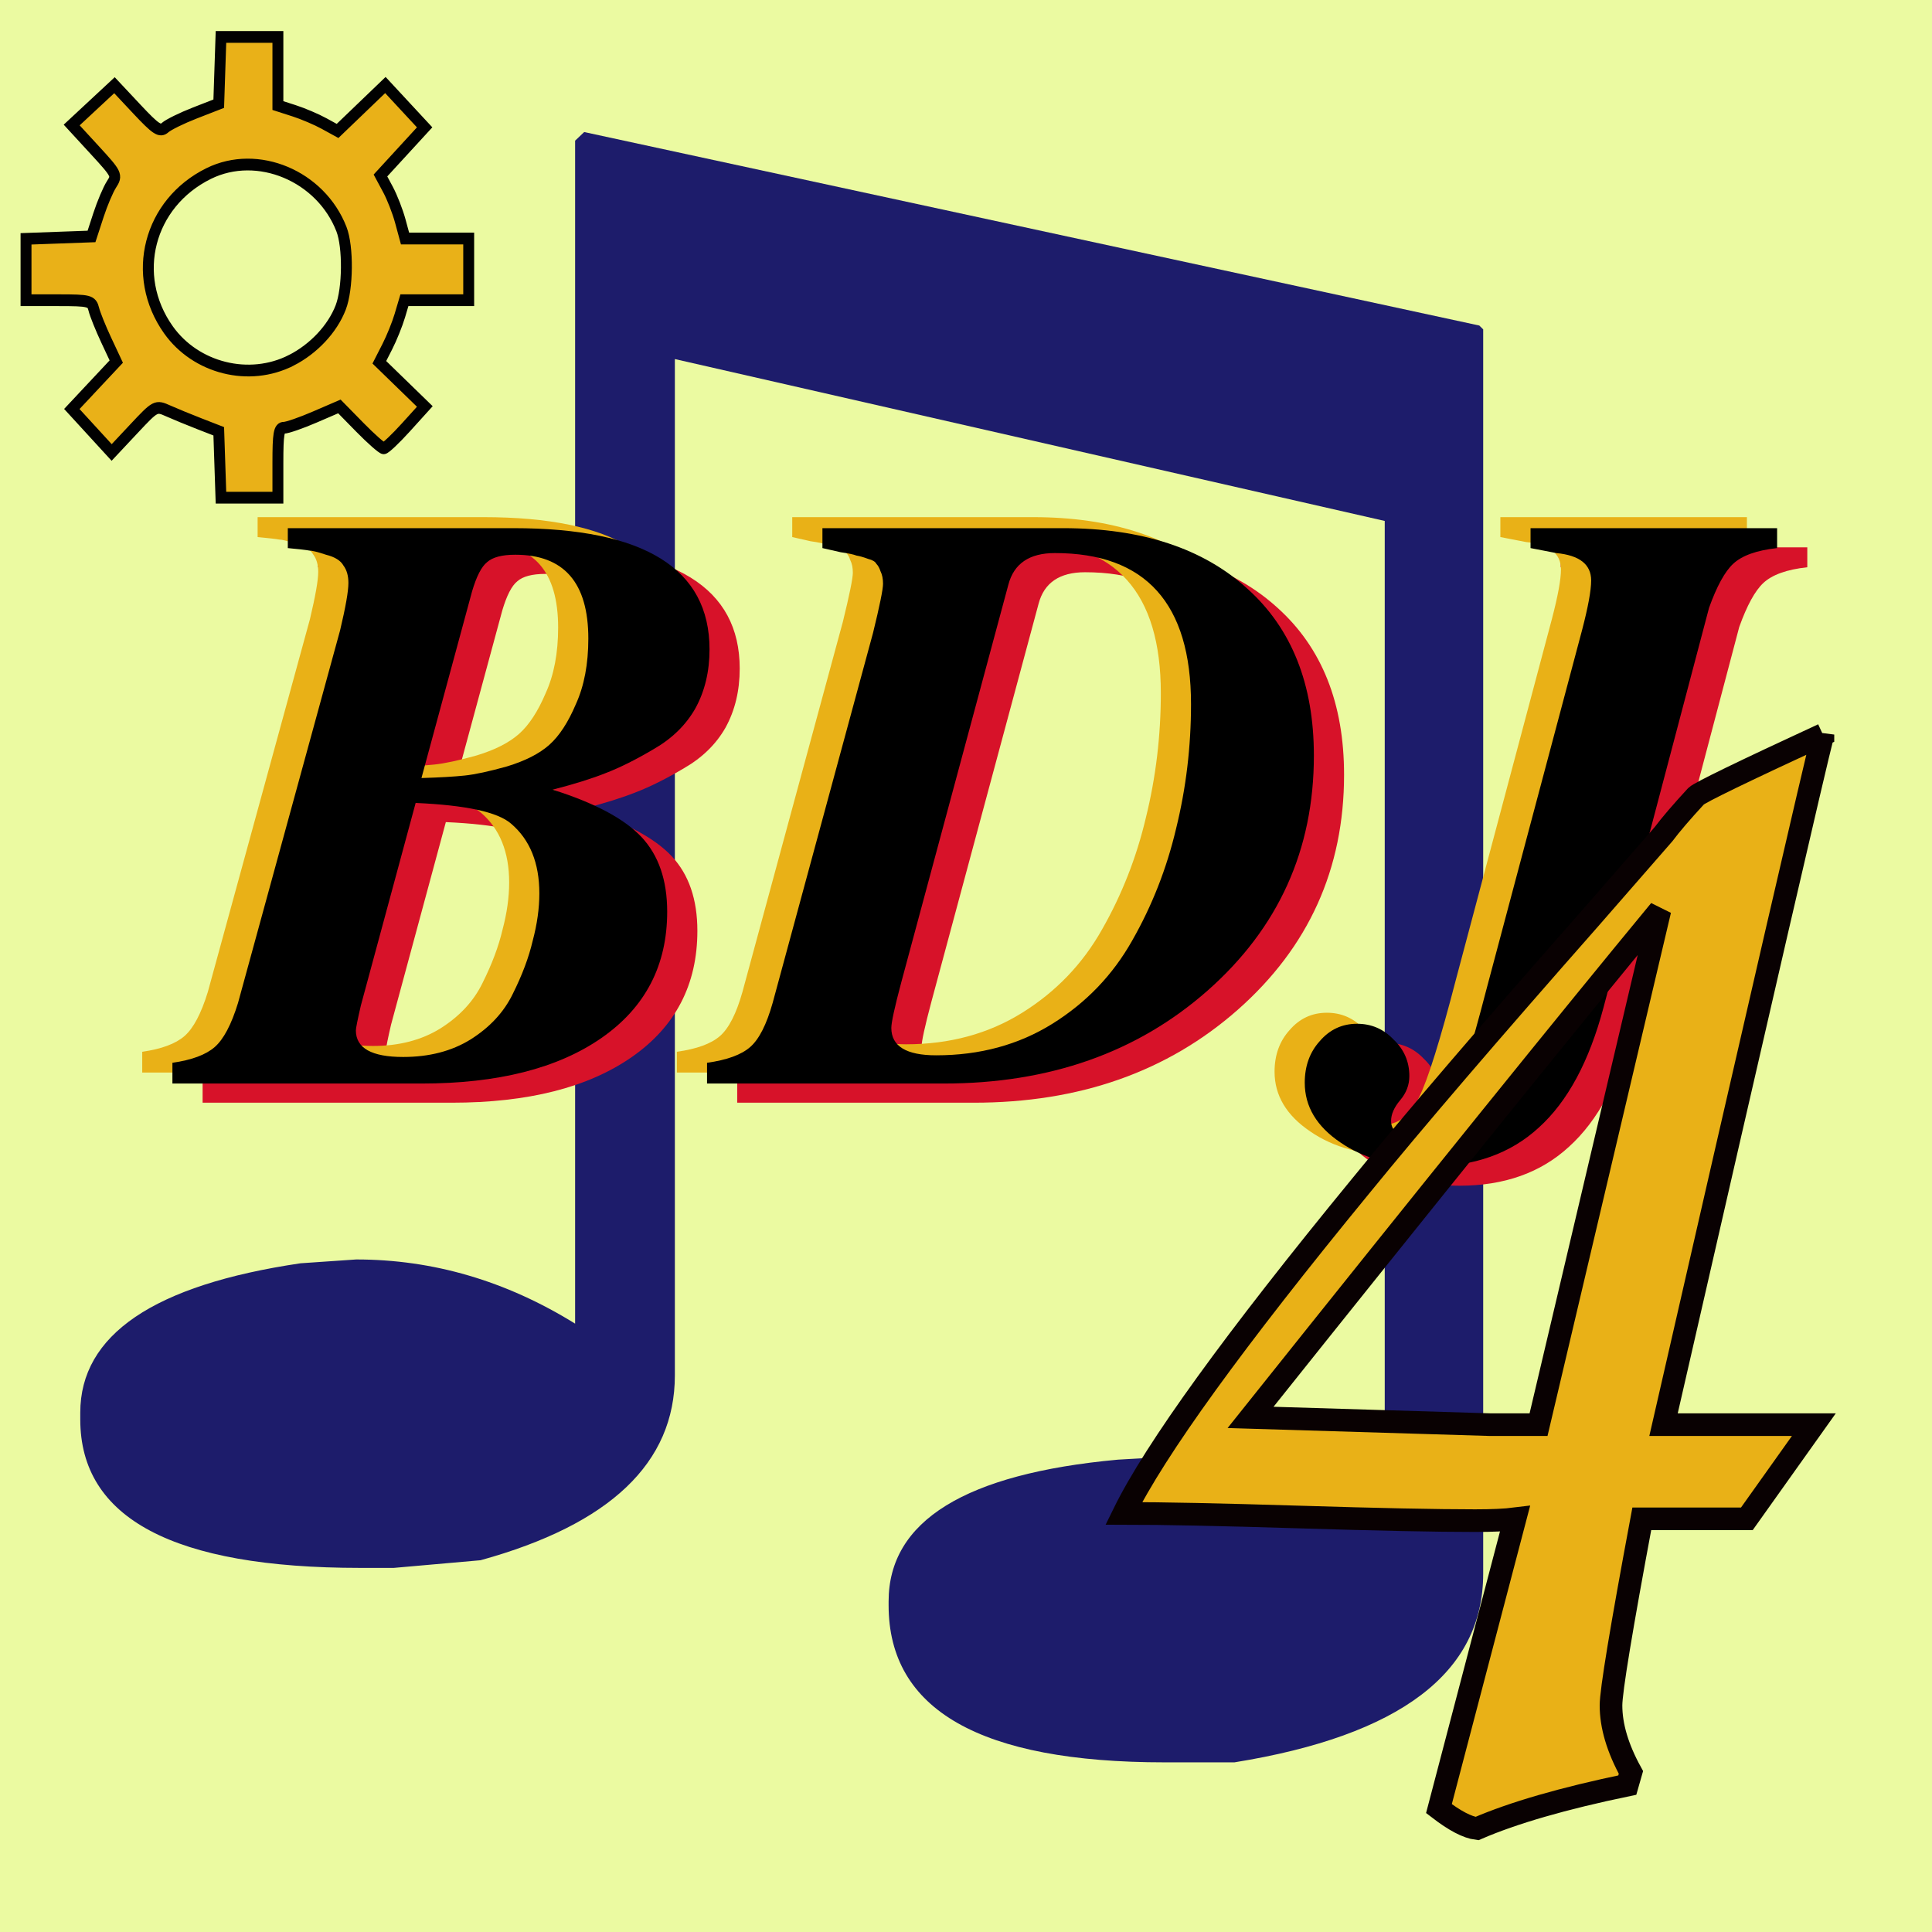
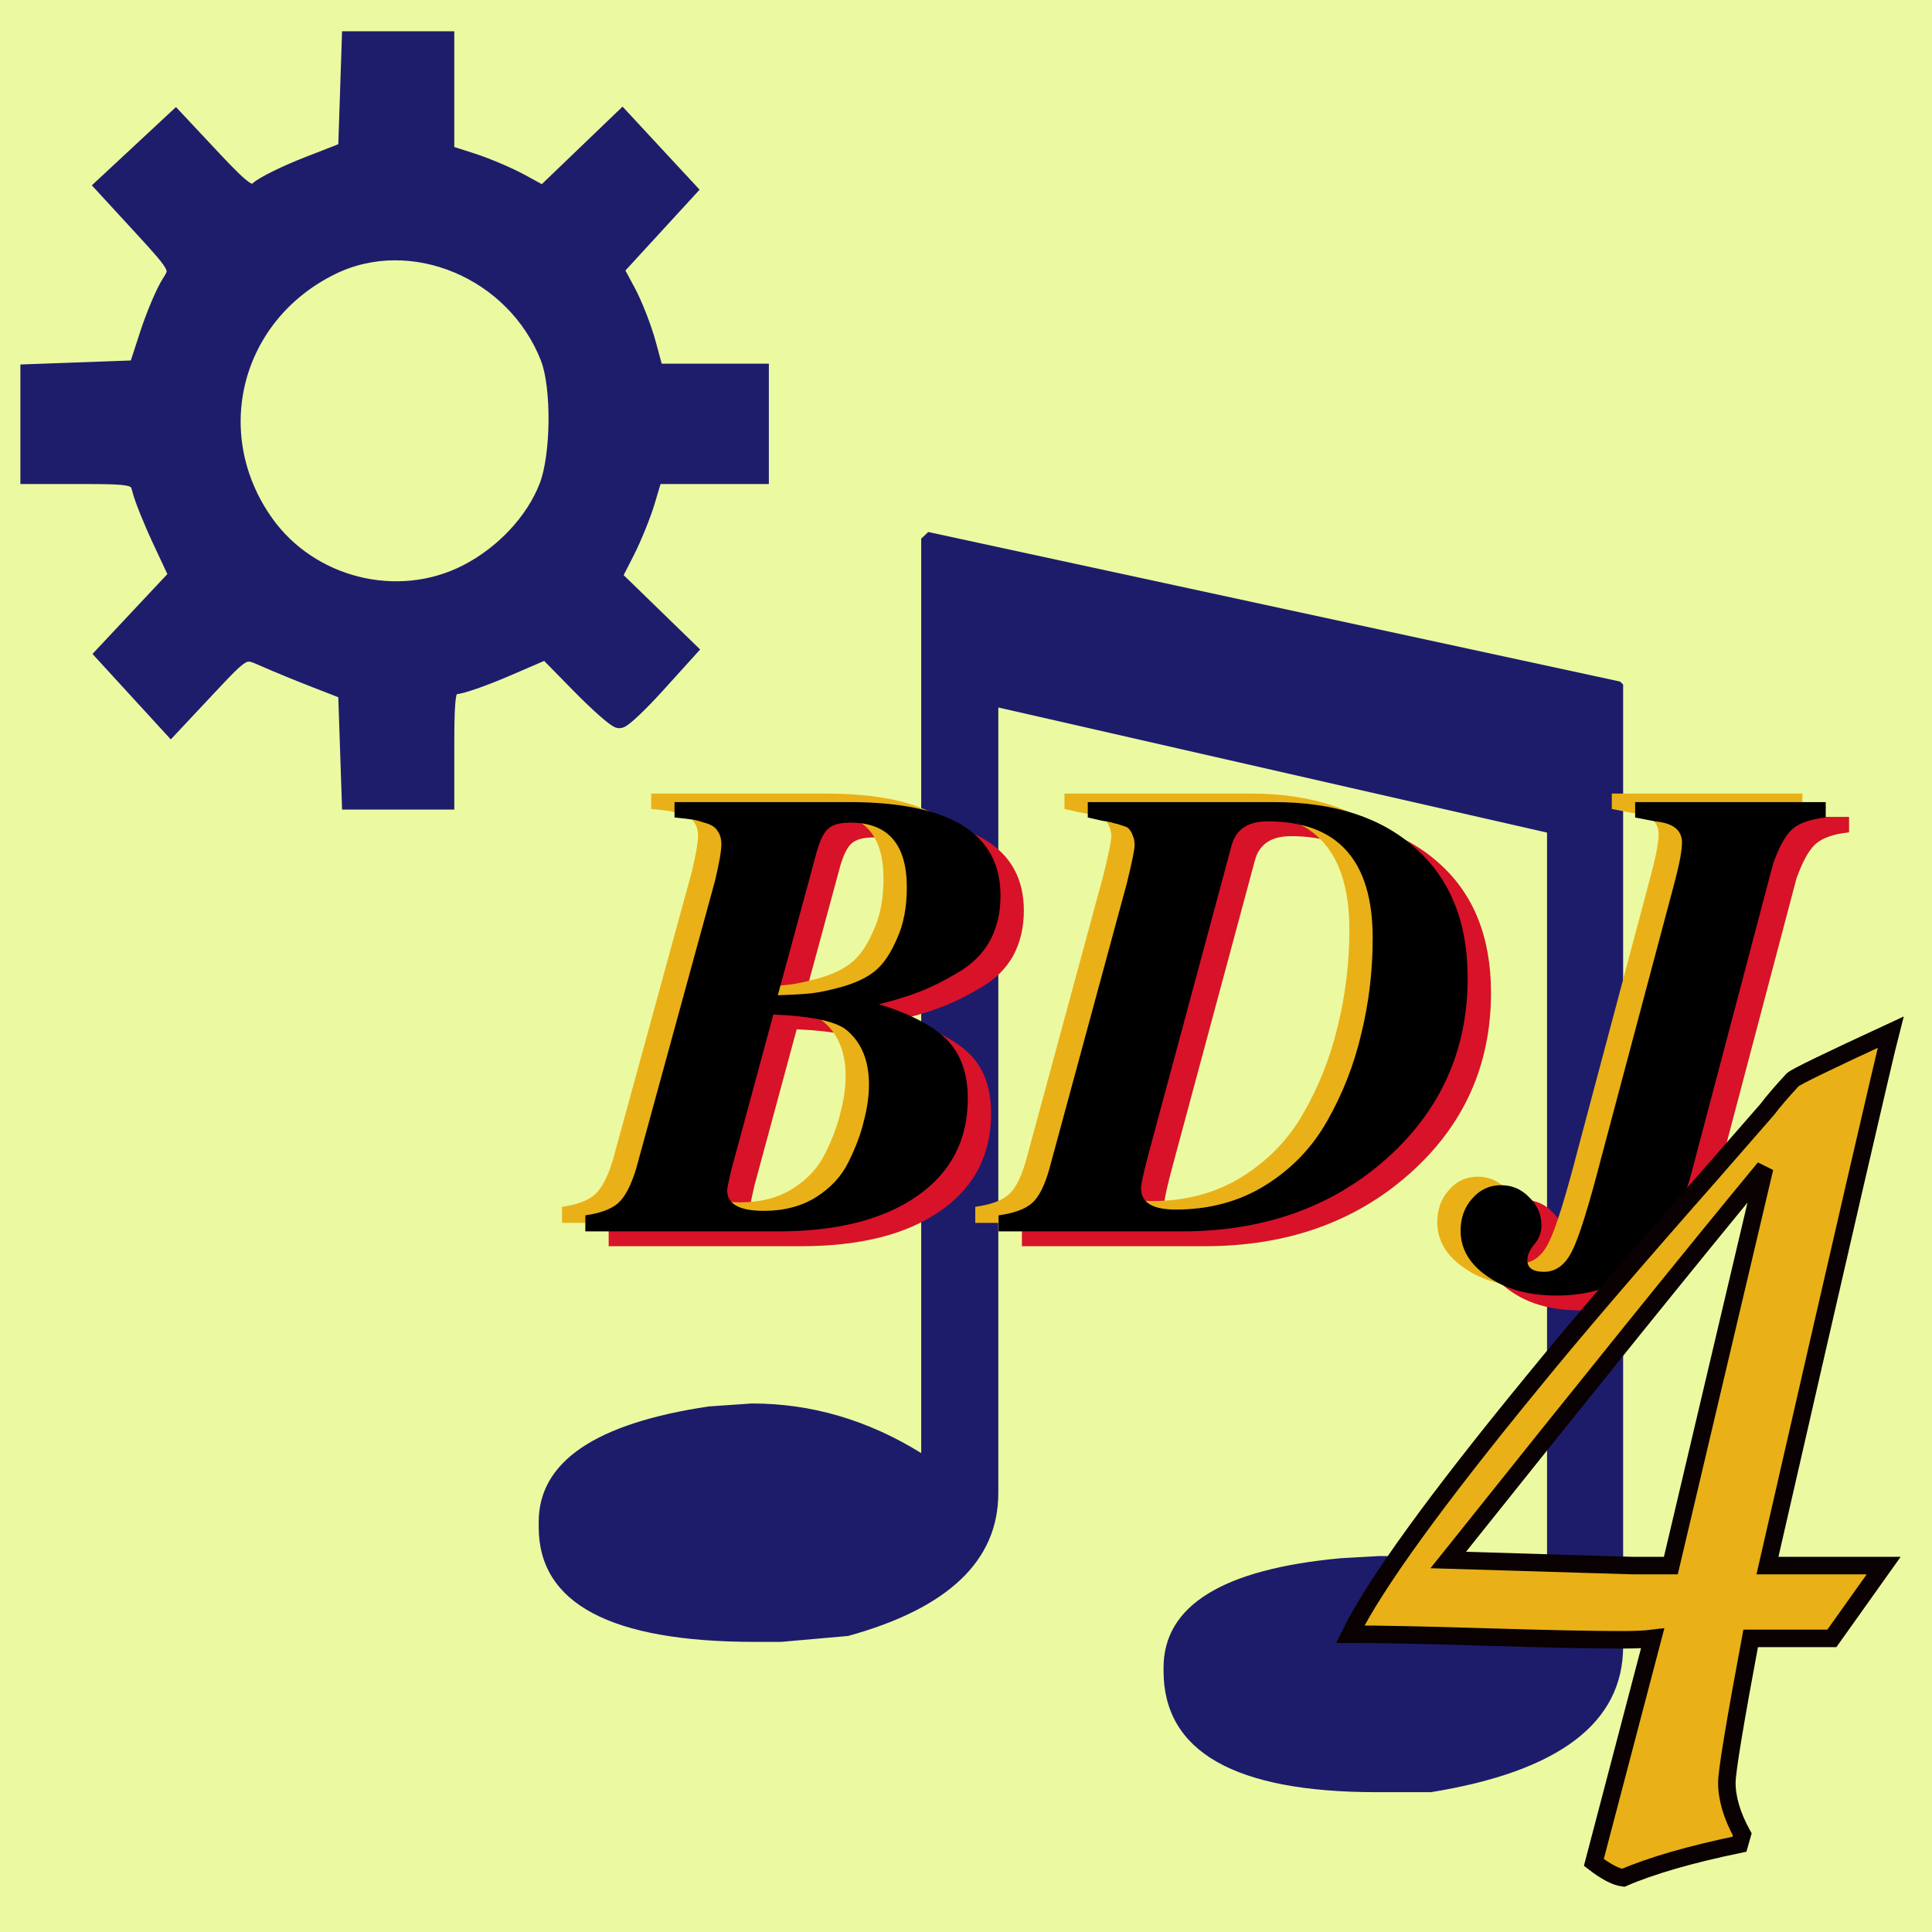
<svg xmlns="http://www.w3.org/2000/svg" width="256" height="256" id="svg4756" version="1.1" viewBox="0 0 256 256">
  <defs id="defs4758" />
  <g id="layer5" style="display:inline" transform="translate(-8.53334,-8.53334)">
    <rect style="opacity:1;fill:#e7f98b;fill-opacity:0.81;stroke:none;stroke-width:0;stroke-miterlimit:4;stroke-dasharray:none;stroke-opacity:1" id="rect4218" width="256" height="256" x="8.533" y="8.533" />
  </g>
-   <g id="layer1" transform="translate(-8.53334,183.4667)" style="display:inline">
-     <g aria-label="♫" transform="scale(1.162914,0.859909)" id="text4173" style="font-size:9.453px;line-height:0%;font-family:'Droid Serif';-inkscape-font-specification:'Droid Serif';letter-spacing:0px;word-spacing:0px;fill:#1d1c6b;stroke-width:0.788px">
-       <path d="m 73.901,-193.008 101.992,29.815 0.443,0.59 V 29.13 q 0,22.878 -28.339,29.077 h -7.97 q -31.439,0 -31.439,-24.206 v -0.59 q 0,-18.598 26.125,-21.845 l 5.756,-0.443 q 12.694,0 24.649,8.561 V -133.082 L 84.233,-158.027 V -1.423 q 0,20.221 -22.14,28.487 l -9.889,1.181 h -3.838 q -31.882,0 -31.882,-22.878 V 4.333 q 0,-18.007 25.092,-23.026 l 6.347,-0.59 q 13.136,0 24.944,9.889 V -191.68 Z" style="font-size:302.285px;line-height:125%" id="path1360" />
-     </g>
-   </g>
-   <g id="layer4" style="display:inline" transform="translate(-8.53334,-8.53334)">
-     <g id="g39" transform="translate(9.734391,-6.647381)">
-       <g aria-label="BDJ" id="text4150" style="line-height:0%;letter-spacing:0px;word-spacing:0px;display:inline;fill:#d71229;stroke-width:1px">
-         <path d="m 48.965,94.965 q 0,-1.43 -0.66,-2.31 -0.55,-0.99 -2.31,-1.43 -1.65,-0.55 -2.2,-0.55 -0.55,-0.11 -2.86,-0.33 v -2.64 h 29.92 q 25.96,0 25.96,16.06 0,4.4 -1.87,7.81 -1.87,3.3 -5.5,5.39 -3.52,2.09 -6.38,3.19 -2.75,1.1 -7.04,2.2 8.36,2.64 11.77,6.27 3.41,3.63 3.41,9.9 0,10.67 -8.69,16.72 -8.69,6.05 -23.87,6.05 h -33 v -2.75 q 3.85,-0.55 5.61,-2.09 1.76,-1.54 3.08,-5.83 l 13.53,-49.39 q 1.1,-4.62 1.1,-6.27 z m 7.26,62.81 q 5.17,0 8.91,-2.31 3.85,-2.42 5.61,-6.05 1.87,-3.74 2.64,-7.04 0.88,-3.3 0.88,-6.27 0,-6.05 -3.74,-9.24 -2.64,-2.31 -12.65,-2.75 l -7.26,26.84 q -0.66,2.86 -0.66,3.3 0,3.52 6.27,3.52 z m 2.42,-36.96 q 3.63,-0.11 5.72,-0.33 2.09,-0.22 5.61,-1.21 3.63,-1.1 5.61,-2.86 1.98,-1.76 3.52,-5.39 1.65,-3.63 1.65,-8.69 0,-11.11 -9.68,-11.11 -2.64,0 -3.74,0.99 -1.1,0.88 -1.98,3.85 z" style="font-style:italic;font-weight:bold;font-size:110px;line-height:1.25;font-family:Kinnari;-inkscape-font-specification:'Kinnari Bold Italic'" id="path1335" />
-         <path d="m 119.805,95.075 q 0,-0.99 -0.33,-1.65 -0.22,-0.66 -0.55,-0.99 -0.22,-0.44 -1.1,-0.66 -0.88,-0.33 -1.54,-0.44 -0.55,-0.22 -2.09,-0.44 -1.43,-0.33 -2.42,-0.55 v -2.64 h 31.9 q 15.62,0 24.42,8.03 8.8,7.92 8.8,22.11 0,18.7 -14.08,31.13 -13.97,12.32 -34.98,12.32 H 96.485 v -2.75 q 3.96,-0.55 5.72,-2.09 1.76,-1.54 2.97,-5.83 l 13.31,-49.06 q 1.32,-5.39 1.32,-6.49 z m 16.61,0.11 -14.19,52.69 q -1.32,4.95 -1.32,6.05 0,3.63 5.94,3.63 8.69,0 15.4,-4.18 6.71,-4.18 10.56,-11 3.96,-6.93 5.83,-14.85 1.98,-8.03 1.98,-16.5 0,-20.02 -18.04,-20.02 -5.06,0 -6.16,4.18 z" style="font-style:italic;font-weight:bold;font-size:110px;line-height:1.25;font-family:Kinnari;-inkscape-font-specification:'Kinnari Bold Italic'" id="path1337" />
-         <path d="m 189.545,160.305 q 0,1.76 -1.21,3.19 -1.21,1.43 -1.21,2.75 0,1.98 2.86,1.98 3.08,0 4.84,-3.63 1.76,-3.52 4.95,-15.84 l 12.65,-47.52 q 1.21,-4.62 1.21,-6.6 0,-3.19 -4.62,-3.63 l -3.41,-0.66 v -2.64 h 32.67 v 2.64 q -4.07,0.44 -5.83,2.09 -1.65,1.54 -3.19,5.83 l -13.97,52.91 q -2.86,10.78 -8.58,15.95 -5.61,5.17 -14.52,5.17 -7.15,0 -11.77,-3.19 -4.73,-3.19 -4.73,-7.92 0,-3.3 1.98,-5.5 1.98,-2.31 4.95,-2.31 2.86,0 4.84,2.09 2.09,1.98 2.09,4.84 z" style="font-style:italic;font-weight:bold;font-size:110px;line-height:1.25;font-family:Kinnari;-inkscape-font-specification:'Kinnari Bold Italic'" id="path1339" />
+   <g id="layer1" transform="translate(-8.53334,183.4667)" style="display:inline" />
+   <g id="layer4" style="display:inline" transform="translate(-8.53334,-8.53334)" />
+   <g id="layer7">
+     <g id="g577" transform="matrix(0.7729795,0,0,0.7729795,63.16032,56.96857)">
+       <g id="layer1-1" transform="translate(-8.53334,183.4667)" style="display:inline">
+         <g aria-label="♫" transform="scale(1.162914,0.859909)" id="text4173" style="font-size:9.453px;line-height:0%;font-family:'Droid Serif';-inkscape-font-specification:'Droid Serif';letter-spacing:0px;word-spacing:0px;fill:#1d1c6b;stroke-width:0.788px">
+           <path d="m 73.901,-193.008 101.992,29.815 0.443,0.59 V 29.13 q 0,22.878 -28.339,29.077 h -7.97 q -31.439,0 -31.439,-24.206 v -0.59 q 0,-18.598 26.125,-21.845 l 5.756,-0.443 q 12.694,0 24.649,8.561 V -133.082 L 84.233,-158.027 V -1.423 q 0,20.221 -22.14,28.487 l -9.889,1.181 h -3.838 q -31.882,0 -31.882,-22.878 V 4.333 q 0,-18.007 25.092,-23.026 l 6.347,-0.59 q 13.136,0 24.944,9.889 V -191.68 Z" style="font-size:302.285px;line-height:125%" id="path1777" />
+         </g>
      </g>
-       <g aria-label="BDJ" id="text4150-7" style="line-height:0%;letter-spacing:0px;word-spacing:0px;display:inline;fill:#e9b117;stroke-width:1px">
-         <path d="m 40.965,90.965 q 0,-1.43 -0.66,-2.31 -0.55,-0.99 -2.31,-1.43 -1.65,-0.55 -2.2,-0.55 -0.55,-0.11 -2.86,-0.33 v -2.64 h 29.92 q 25.96,0 25.96,16.06 0,4.4 -1.87,7.81 -1.87,3.3 -5.5,5.39 -3.52,2.09 -6.38,3.19 -2.75,1.1 -7.04,2.2 8.36,2.64 11.77,6.27 3.41,3.63 3.41,9.9 0,10.67 -8.69,16.72 -8.69,6.05 -23.87,6.05 h -33 v -2.75 q 3.85,-0.55 5.61,-2.09 1.76,-1.54 3.08,-5.83 l 13.53,-49.39 q 1.1,-4.62 1.1,-6.27 z m 7.26,62.81 q 5.17,0 8.91,-2.31 3.85,-2.42 5.61,-6.05 1.87,-3.74 2.64,-7.04 0.88,-3.3 0.88,-6.27 0,-6.05 -3.74,-9.24 -2.64,-2.31 -12.65,-2.75 l -7.26,26.84 q -0.66,2.86 -0.66,3.3 0,3.52 6.27,3.52 z m 2.42,-36.96 q 3.63,-0.11 5.72,-0.33 2.09,-0.22 5.61,-1.21 3.63,-1.1 5.61,-2.86 1.98,-1.76 3.52,-5.39 1.65,-3.63 1.65,-8.69 0,-11.11 -9.68,-11.11 -2.64,0 -3.74,0.99 -1.1,0.88 -1.98,3.85 z" style="font-style:italic;font-weight:bold;font-size:110px;line-height:1.25;font-family:Kinnari;-inkscape-font-specification:'Kinnari Bold Italic'" id="path1310" />
-         <path d="m 111.805,91.075 q 0,-0.99 -0.33,-1.65 -0.22,-0.66 -0.55,-0.99 -0.22,-0.44 -1.1,-0.66 -0.88,-0.33 -1.54,-0.44 -0.55,-0.22 -2.09,-0.44 -1.43,-0.33 -2.42,-0.55 v -2.64 h 31.9 q 15.62,0 24.42,8.03 8.8,7.92 8.8,22.11 0,18.7 -14.08,31.13 -13.97,12.32 -34.98,12.32 H 88.485 v -2.75 q 3.96,-0.55 5.72,-2.09 1.76,-1.54 2.97,-5.83 L 110.485,97.565 q 1.32,-5.39 1.32,-6.49 z m 16.61,0.11 -14.19,52.69 q -1.32,4.95 -1.32,6.05 0,3.63 5.94,3.63 8.69,0 15.4,-4.18 6.71,-4.18 10.56,-11 3.96,-6.93 5.83,-14.85 1.98,-8.03 1.98,-16.5 0,-20.02 -18.04,-20.02 -5.06,0 -6.16,4.18 z" style="font-style:italic;font-weight:bold;font-size:110px;line-height:1.25;font-family:Kinnari;-inkscape-font-specification:'Kinnari Bold Italic'" id="path1312" />
-         <path d="m 181.545,156.305 q 0,1.76 -1.21,3.19 -1.21,1.43 -1.21,2.75 0,1.98 2.86,1.98 3.08,0 4.84,-3.63 1.76,-3.52 4.95,-15.84 l 12.65,-47.52 q 1.21,-4.62 1.21,-6.6 0,-3.19 -4.62,-3.63 l -3.41,-0.66 v -2.64 h 32.67 v 2.64 q -4.07,0.44 -5.83,2.09 -1.65,1.54 -3.19,5.83 l -13.97,52.91 q -2.86,10.78 -8.58,15.95 -5.61,5.17 -14.52,5.17 -7.15,0 -11.77,-3.19 -4.73,-3.19 -4.73,-7.92 0,-3.3 1.98,-5.5 1.98,-2.31 4.95,-2.31 2.86,0 4.84,2.09 2.09,1.98 2.09,4.84 z" style="font-style:italic;font-weight:bold;font-size:110px;line-height:1.25;font-family:Kinnari;-inkscape-font-specification:'Kinnari Bold Italic'" id="path1314" />
+       <g id="layer4-2" style="display:inline" transform="translate(-8.53334,-8.53334)">
+         <g id="g39" transform="translate(5.517523,-12.83611)">
+           <g aria-label="BDJ" id="text4150" style="line-height:0%;letter-spacing:0px;word-spacing:0px;display:inline;fill:#d71229;stroke-width:1px">
+             <path d="m 48.965,94.965 q 0,-1.43 -0.66,-2.31 -0.55,-0.99 -2.31,-1.43 -1.65,-0.55 -2.2,-0.55 -0.55,-0.11 -2.86,-0.33 v -2.64 h 29.92 q 25.96,0 25.96,16.06 0,4.4 -1.87,7.81 -1.87,3.3 -5.5,5.39 -3.52,2.09 -6.38,3.19 -2.75,1.1 -7.04,2.2 8.36,2.64 11.77,6.27 3.41,3.63 3.41,9.9 0,10.67 -8.69,16.72 -8.69,6.05 -23.87,6.05 h -33 v -2.75 q 3.85,-0.55 5.61,-2.09 1.76,-1.54 3.08,-5.83 l 13.53,-49.39 q 1.1,-4.62 1.1,-6.27 z m 7.26,62.81 q 5.17,0 8.91,-2.31 3.85,-2.42 5.61,-6.05 1.87,-3.74 2.64,-7.04 0.88,-3.3 0.88,-6.27 0,-6.05 -3.74,-9.24 -2.64,-2.31 -12.65,-2.75 l -7.26,26.84 q -0.66,2.86 -0.66,3.3 0,3.52 6.27,3.52 z m 2.42,-36.96 q 3.63,-0.11 5.72,-0.33 2.09,-0.22 5.61,-1.21 3.63,-1.1 5.61,-2.86 1.98,-1.76 3.52,-5.39 1.65,-3.63 1.65,-8.69 0,-11.11 -9.68,-11.11 -2.64,0 -3.74,0.99 -1.1,0.88 -1.98,3.85 z" style="font-style:italic;font-weight:bold;font-size:110px;line-height:1.25;font-family:Kinnari;-inkscape-font-specification:'Kinnari Bold Italic'" id="path1752" />
+             <path d="m 119.805,95.075 q 0,-0.99 -0.33,-1.65 -0.22,-0.66 -0.55,-0.99 -0.22,-0.44 -1.1,-0.66 -0.88,-0.33 -1.54,-0.44 -0.55,-0.22 -2.09,-0.44 -1.43,-0.33 -2.42,-0.55 v -2.64 h 31.9 q 15.62,0 24.42,8.03 8.8,7.92 8.8,22.11 0,18.7 -14.08,31.13 -13.97,12.32 -34.98,12.32 H 96.485 v -2.75 q 3.96,-0.55 5.72,-2.09 1.76,-1.54 2.97,-5.83 l 13.31,-49.06 q 1.32,-5.39 1.32,-6.49 z m 16.61,0.11 -14.19,52.69 q -1.32,4.95 -1.32,6.05 0,3.63 5.94,3.63 8.69,0 15.4,-4.18 6.71,-4.18 10.56,-11 3.96,-6.93 5.83,-14.85 1.98,-8.03 1.98,-16.5 0,-20.02 -18.04,-20.02 -5.06,0 -6.16,4.18 z" style="font-style:italic;font-weight:bold;font-size:110px;line-height:1.25;font-family:Kinnari;-inkscape-font-specification:'Kinnari Bold Italic'" id="path1754" />
+             <path d="m 189.545,160.305 q 0,1.76 -1.21,3.19 -1.21,1.43 -1.21,2.75 0,1.98 2.86,1.98 3.08,0 4.84,-3.63 1.76,-3.52 4.95,-15.84 l 12.65,-47.52 q 1.21,-4.62 1.21,-6.6 0,-3.19 -4.62,-3.63 l -3.41,-0.66 v -2.64 h 32.67 v 2.64 q -4.07,0.44 -5.83,2.09 -1.65,1.54 -3.19,5.83 l -13.97,52.91 q -2.86,10.78 -8.58,15.95 -5.61,5.17 -14.52,5.17 -7.15,0 -11.77,-3.19 -4.73,-3.19 -4.73,-7.92 0,-3.3 1.98,-5.5 1.98,-2.31 4.95,-2.31 2.86,0 4.84,2.09 2.09,1.98 2.09,4.84 z" style="font-style:italic;font-weight:bold;font-size:110px;line-height:1.25;font-family:Kinnari;-inkscape-font-specification:'Kinnari Bold Italic'" id="path1756" />
+           </g>
+           <g aria-label="BDJ" id="text4150-7" style="line-height:0%;letter-spacing:0px;word-spacing:0px;display:inline;fill:#e9b117;stroke-width:1px">
+             <path d="m 40.965,90.965 q 0,-1.43 -0.66,-2.31 -0.55,-0.99 -2.31,-1.43 -1.65,-0.55 -2.2,-0.55 -0.55,-0.11 -2.86,-0.33 v -2.64 h 29.92 q 25.96,0 25.96,16.06 0,4.4 -1.87,7.81 -1.87,3.3 -5.5,5.39 -3.52,2.09 -6.38,3.19 -2.75,1.1 -7.04,2.2 8.36,2.64 11.77,6.27 3.41,3.63 3.41,9.9 0,10.67 -8.69,16.72 -8.69,6.05 -23.87,6.05 h -33 v -2.75 q 3.85,-0.55 5.61,-2.09 1.76,-1.54 3.08,-5.83 l 13.53,-49.39 q 1.1,-4.62 1.1,-6.27 z m 7.26,62.81 q 5.17,0 8.91,-2.31 3.85,-2.42 5.61,-6.05 1.87,-3.74 2.64,-7.04 0.88,-3.3 0.88,-6.27 0,-6.05 -3.74,-9.24 -2.64,-2.31 -12.65,-2.75 l -7.26,26.84 q -0.66,2.86 -0.66,3.3 0,3.52 6.27,3.52 z m 2.42,-36.96 q 3.63,-0.11 5.72,-0.33 2.09,-0.22 5.61,-1.21 3.63,-1.1 5.61,-2.86 1.98,-1.76 3.52,-5.39 1.65,-3.63 1.65,-8.69 0,-11.11 -9.68,-11.11 -2.64,0 -3.74,0.99 -1.1,0.88 -1.98,3.85 z" style="font-style:italic;font-weight:bold;font-size:110px;line-height:1.25;font-family:Kinnari;-inkscape-font-specification:'Kinnari Bold Italic'" id="path1727" />
+             <path d="m 111.805,91.075 q 0,-0.99 -0.33,-1.65 -0.22,-0.66 -0.55,-0.99 -0.22,-0.44 -1.1,-0.66 -0.88,-0.33 -1.54,-0.44 -0.55,-0.22 -2.09,-0.44 -1.43,-0.33 -2.42,-0.55 v -2.64 h 31.9 q 15.62,0 24.42,8.03 8.8,7.92 8.8,22.11 0,18.7 -14.08,31.13 -13.97,12.32 -34.98,12.32 H 88.485 v -2.75 q 3.96,-0.55 5.72,-2.09 1.76,-1.54 2.97,-5.83 L 110.485,97.565 q 1.32,-5.39 1.32,-6.49 z m 16.61,0.11 -14.19,52.69 q -1.32,4.95 -1.32,6.05 0,3.63 5.94,3.63 8.69,0 15.4,-4.18 6.71,-4.18 10.56,-11 3.96,-6.93 5.83,-14.85 1.98,-8.03 1.98,-16.5 0,-20.02 -18.04,-20.02 -5.06,0 -6.16,4.18 z" style="font-style:italic;font-weight:bold;font-size:110px;line-height:1.25;font-family:Kinnari;-inkscape-font-specification:'Kinnari Bold Italic'" id="path1729" />
+             <path d="m 181.545,156.305 q 0,1.76 -1.21,3.19 -1.21,1.43 -1.21,2.75 0,1.98 2.86,1.98 3.08,0 4.84,-3.63 1.76,-3.52 4.95,-15.84 l 12.65,-47.52 q 1.21,-4.62 1.21,-6.6 0,-3.19 -4.62,-3.63 l -3.41,-0.66 v -2.64 h 32.67 v 2.64 q -4.07,0.44 -5.83,2.09 -1.65,1.54 -3.19,5.83 l -13.97,52.91 q -2.86,10.78 -8.58,15.95 -5.61,5.17 -14.52,5.17 -7.15,0 -11.77,-3.19 -4.73,-3.19 -4.73,-7.92 0,-3.3 1.98,-5.5 1.98,-2.31 4.95,-2.31 2.86,0 4.84,2.09 2.09,1.98 2.09,4.84 z" style="font-style:italic;font-weight:bold;font-size:110px;line-height:1.25;font-family:Kinnari;-inkscape-font-specification:'Kinnari Bold Italic'" id="path1731" />
+           </g>
+           <g aria-label="BDJ" id="text4150-6" style="line-height:0%;letter-spacing:0px;word-spacing:0px;display:inline;stroke-width:1px">
+             <path d="m 44.965,92.425 q 0,-1.43 -0.66,-2.31 -0.55,-0.99 -2.31,-1.43 -1.65,-0.55 -2.2,-0.55 -0.55,-0.11 -2.86,-0.33 v -2.64 h 29.92 q 25.96,0 25.96,16.06 0,4.4 -1.87,7.81 -1.87,3.3 -5.5,5.39 -3.52,2.09 -6.38,3.19 -2.75,1.1 -7.04,2.2 8.36,2.64 11.77,6.27 3.41,3.63 3.41,9.9 0,10.67 -8.69,16.72 -8.69,6.05 -23.87,6.05 h -33 v -2.75 q 3.85,-0.55 5.61,-2.09 1.76,-1.54 3.08,-5.83 l 13.53,-49.39 q 1.1,-4.62 1.1,-6.27 z m 7.26,62.81 q 5.17,0 8.91,-2.31 3.85,-2.42 5.61,-6.05 1.87,-3.74 2.64,-7.04 0.88,-3.3 0.88,-6.27 0,-6.05 -3.74,-9.24 -2.64,-2.31 -12.65,-2.75 l -7.26,26.84 q -0.66,2.86 -0.66,3.3 0,3.52 6.27,3.52 z m 2.42,-36.96 q 3.63,-0.11 5.72,-0.33 2.09,-0.22 5.61,-1.21 3.63,-1.1 5.61,-2.86 1.98,-1.76 3.52,-5.39 1.65,-3.63 1.65,-8.69 0,-11.11 -9.68,-11.11 -2.64,0 -3.74,0.99 -1.1,0.88 -1.98,3.85 z" style="font-style:italic;font-weight:bold;font-size:110px;line-height:1.25;font-family:Kinnari;-inkscape-font-specification:'Kinnari Bold Italic'" id="path1702" />
+             <path d="m 115.805,92.535 q 0,-0.99 -0.33,-1.65 -0.22,-0.66 -0.55,-0.99 -0.22,-0.44 -1.1,-0.66 -0.88,-0.33 -1.54,-0.44 -0.55,-0.22 -2.09,-0.44 -1.43,-0.33 -2.42,-0.55 v -2.64 h 31.9 q 15.62,0 24.42,8.03 8.8,7.92 8.8,22.11 0,18.7 -14.08,31.13 -13.97,12.32 -34.98,12.32 H 92.485 v -2.75 q 3.96,-0.55 5.72,-2.09 1.76,-1.54 2.97,-5.83 l 13.31,-49.06 q 1.32,-5.39 1.32,-6.49 z m 16.61,0.11 -14.19,52.69 q -1.32,4.95 -1.32,6.05 0,3.63 5.94,3.63 8.69,0 15.4,-4.18 6.71,-4.18 10.56,-11 3.96,-6.93 5.83,-14.85 1.98,-8.03 1.98,-16.5 0,-20.02 -18.04,-20.02 -5.06,0 -6.16,4.18 z" style="font-style:italic;font-weight:bold;font-size:110px;line-height:1.25;font-family:Kinnari;-inkscape-font-specification:'Kinnari Bold Italic'" id="path1704" />
+             <path d="m 185.545,157.765 q 0,1.76 -1.21,3.19 -1.21,1.43 -1.21,2.75 0,1.98 2.86,1.98 3.08,0 4.84,-3.63 1.76,-3.52 4.95,-15.84 l 12.65,-47.52 q 1.21,-4.62 1.21,-6.6 0,-3.19 -4.62,-3.63 l -3.41,-0.66 v -2.64 h 32.67 v 2.64 q -4.07,0.44 -5.83,2.09 -1.65,1.54 -3.19,5.83 l -13.97,52.91 q -2.86,10.78 -8.58,15.95 -5.61,5.17 -14.52,5.17 -7.15,0 -11.77,-3.19 -4.73,-3.19 -4.73,-7.92 0,-3.3 1.98,-5.5 1.98,-2.31 4.95,-2.31 2.86,0 4.84,2.09 2.09,1.98 2.09,4.84 z" style="font-style:italic;font-weight:bold;font-size:110px;line-height:1.25;font-family:Kinnari;-inkscape-font-specification:'Kinnari Bold Italic'" id="path1706" />
+           </g>
+         </g>
      </g>
-       <g aria-label="BDJ" id="text4150-6" style="line-height:0%;letter-spacing:0px;word-spacing:0px;display:inline;stroke-width:1px">
-         <path d="m 44.965,92.425 q 0,-1.43 -0.66,-2.31 -0.55,-0.99 -2.31,-1.43 -1.65,-0.55 -2.2,-0.55 -0.55,-0.11 -2.86,-0.33 v -2.64 h 29.92 q 25.96,0 25.96,16.06 0,4.4 -1.87,7.81 -1.87,3.3 -5.5,5.39 -3.52,2.09 -6.38,3.19 -2.75,1.1 -7.04,2.2 8.36,2.64 11.77,6.27 3.41,3.63 3.41,9.9 0,10.67 -8.69,16.72 -8.69,6.05 -23.87,6.05 h -33 v -2.75 q 3.85,-0.55 5.61,-2.09 1.76,-1.54 3.08,-5.83 l 13.53,-49.39 q 1.1,-4.62 1.1,-6.27 z m 7.26,62.81 q 5.17,0 8.91,-2.31 3.85,-2.42 5.61,-6.05 1.87,-3.74 2.64,-7.04 0.88,-3.3 0.88,-6.27 0,-6.05 -3.74,-9.24 -2.64,-2.31 -12.65,-2.75 l -7.26,26.84 q -0.66,2.86 -0.66,3.3 0,3.52 6.27,3.52 z m 2.42,-36.96 q 3.63,-0.11 5.72,-0.33 2.09,-0.22 5.61,-1.21 3.63,-1.1 5.61,-2.86 1.98,-1.76 3.52,-5.39 1.65,-3.63 1.65,-8.69 0,-11.11 -9.68,-11.11 -2.64,0 -3.74,0.99 -1.1,0.88 -1.98,3.85 z" style="font-style:italic;font-weight:bold;font-size:110px;line-height:1.25;font-family:Kinnari;-inkscape-font-specification:'Kinnari Bold Italic'" id="path1285" />
-         <path d="m 115.805,92.535 q 0,-0.99 -0.33,-1.65 -0.22,-0.66 -0.55,-0.99 -0.22,-0.44 -1.1,-0.66 -0.88,-0.33 -1.54,-0.44 -0.55,-0.22 -2.09,-0.44 -1.43,-0.33 -2.42,-0.55 v -2.64 h 31.9 q 15.62,0 24.42,8.03 8.8,7.92 8.8,22.11 0,18.7 -14.08,31.13 -13.97,12.32 -34.98,12.32 H 92.485 v -2.75 q 3.96,-0.55 5.72,-2.09 1.76,-1.54 2.97,-5.83 l 13.31,-49.06 q 1.32,-5.39 1.32,-6.49 z m 16.61,0.11 -14.19,52.69 q -1.32,4.95 -1.32,6.05 0,3.63 5.94,3.63 8.69,0 15.4,-4.18 6.71,-4.18 10.56,-11 3.96,-6.93 5.83,-14.85 1.98,-8.03 1.98,-16.5 0,-20.02 -18.04,-20.02 -5.06,0 -6.16,4.18 z" style="font-style:italic;font-weight:bold;font-size:110px;line-height:1.25;font-family:Kinnari;-inkscape-font-specification:'Kinnari Bold Italic'" id="path1287" />
-         <path d="m 185.545,157.765 q 0,1.76 -1.21,3.19 -1.21,1.43 -1.21,2.75 0,1.98 2.86,1.98 3.08,0 4.84,-3.63 1.76,-3.52 4.95,-15.84 l 12.65,-47.52 q 1.21,-4.62 1.21,-6.6 0,-3.19 -4.62,-3.63 l -3.41,-0.66 v -2.64 h 32.67 v 2.64 q -4.07,0.44 -5.83,2.09 -1.65,1.54 -3.19,5.83 l -13.97,52.91 q -2.86,10.78 -8.58,15.95 -5.61,5.17 -14.52,5.17 -7.15,0 -11.77,-3.19 -4.73,-3.19 -4.73,-7.92 0,-3.3 1.98,-5.5 1.98,-2.31 4.95,-2.31 2.86,0 4.84,2.09 2.09,1.98 2.09,4.84 z" style="font-style:italic;font-weight:bold;font-size:110px;line-height:1.25;font-family:Kinnari;-inkscape-font-specification:'Kinnari Bold Italic'" id="path1289" />
+       <g id="layer7-7">
+         <g aria-label="4" id="text67795" style="font-size:240px;line-height:1.25;letter-spacing:0px;word-spacing:0px;fill:#e9b117;stroke:#090102;stroke-width:3">
+           <path d="m 242.389,103.237 q -1.68,6.48 -21.12,91.44 h 19.92 l -8.88,12.48 h -13.92 q -4.08,21.84 -4.08,24.72 0,4.08 2.64,8.88 l -0.48,1.68 q -12.72,2.64 -19.92,5.76 -1.92,-0.24 -5.04,-2.64 l 10.08,-38.4 q -1.92,0.24 -5.28,0.24 -7.68,0 -23.28,-0.48 -15.6,-0.48 -23.28,-0.48 6.24,-12.72 31.44,-43.44 10.56,-12.96 30.24,-35.28 l 9.84,-11.28 q 1.44,-1.92 4.32,-5.04 0.72,-0.72 16.8,-8.16 z m -21.6,23.28 q -18.24,22.08 -54.24,67.2 31.68,0.96 31.68,0.96 h 6.48 z" style="font-style:italic;font-family:'Chancery Uralic';-inkscape-font-specification:'Chancery Uralic Italic'" id="path1681" />
+         </g>
      </g>
    </g>
  </g>
-   <g id="layer7">
-     <g aria-label="4" id="text67795" style="font-size:240px;line-height:1.25;letter-spacing:0px;word-spacing:0px;fill:#e9b117;stroke:#090102;stroke-width:3">
-       <path d="m 241.546,97.333 q -1.68,6.48 -21.12,91.44 h 19.92 l -8.88,12.48 h -13.92 q -4.08,21.84 -4.08,24.72 0,4.08 2.64,8.88 l -0.48,1.68 q -12.72,2.64 -19.92,5.76 -1.92,-0.24 -5.04,-2.64 l 10.08,-38.4 q -1.92,0.24 -5.28,0.24 -7.68,0 -23.28,-0.48 -15.6,-0.48 -23.28,-0.48 6.24,-12.72 31.44,-43.44 10.56,-12.96 30.24,-35.28 l 9.84,-11.28 q 1.44,-1.92 4.32,-5.04 0.72,-0.72 16.8,-8.16 z m -21.6,23.28 q -18.24,22.08 -54.24,67.2 31.68,0.96 31.68,0.96 h 6.48 z" style="font-style:italic;font-family:'Chancery Uralic';-inkscape-font-specification:'Chancery Uralic Italic'" id="path1264" />
-     </g>
-   </g>
  <g id="g75580" style="display:inline" transform="translate(-8.53334,-8.53334)">
-     <g id="g1392" transform="matrix(1,0,0,1.078079,-8.38499,-4.633722)">
-       <path style="opacity:0.996;fill:#e9b117;fill-opacity:1;stroke:#000000;stroke-width:1.445;stroke-linecap:round;stroke-miterlimit:4;stroke-dasharray:none;stroke-opacity:1" d="m 46.051,69.304 -0.147,-4.082 -2.528,-0.912 c -1.391,-0.502 -3.268,-1.218 -4.171,-1.591 -1.634,-0.675 -1.66,-0.663 -4.567,2.214 l -2.924,2.893 -2.639,-2.672 -2.639,-2.672 2.944,-2.914 2.944,-2.914 -1.344,-2.664 c -0.739,-1.465 -1.474,-3.162 -1.633,-3.77 -0.269,-1.029 -0.59,-1.106 -4.635,-1.106 h -4.345 v -3.773 -3.773 l 4.338,-0.146 4.338,-0.146 0.924,-2.629 c 0.508,-1.446 1.287,-3.146 1.73,-3.779 0.78,-1.114 0.71,-1.246 -2.237,-4.22 l -3.043,-3.07 2.834,-2.446 2.834,-2.446 2.963,2.932 c 2.535,2.508 3.077,2.838 3.752,2.277 0.434,-0.36 2.209,-1.168 3.946,-1.796 l 3.157,-1.141 0.147,-4.103 0.147,-4.103 h 3.772 3.772 v 4.218 4.218 l 2.149,0.642 c 1.182,0.353 2.961,1.055 3.953,1.56 l 1.804,0.918 3.168,-2.822 3.168,-2.822 2.601,2.601 2.601,2.601 -2.927,2.958 -2.927,2.958 0.999,1.724 c 0.549,0.948 1.282,2.691 1.628,3.873 l 0.629,2.149 h 4.218 4.218 v 3.792 3.792 h -4.259 -4.259 l -0.606,1.896 c -0.334,1.043 -1.081,2.759 -1.661,3.814 l -1.055,1.918 3.013,2.716 3.013,2.716 -2.509,2.572 c -1.38,1.414 -2.702,2.572 -2.938,2.572 -0.236,0 -1.653,-1.158 -3.151,-2.574 l -2.722,-2.574 -3.275,1.31 c -1.801,0.721 -3.635,1.31 -4.074,1.31 -0.665,0 -0.799,0.719 -0.799,4.298 v 4.298 H 49.969 46.197 Z m 9.46,-12.801 c 2.975,-1.409 5.454,-3.864 6.548,-6.488 0.965,-2.314 1.02,-7.45 0.102,-9.64 -2.746,-6.554 -11.108,-9.801 -17.593,-6.832 -7.963,3.645 -10.432,12.519 -5.342,19.193 3.631,4.76 10.721,6.4 16.284,3.766 z" id="path1141" />
-     </g>
+     <path style="opacity:0.996;fill:#1d1c6b;fill-opacity:1;stroke:#1d1c6b;stroke-width:2.473;stroke-linecap:round;stroke-miterlimit:4;stroke-dasharray:none;stroke-opacity:1" d="m 54.811,107.317 -0.242,-7.254 -4.168,-1.621 c -2.293,-0.892 -5.387,-2.164 -6.877,-2.828 -2.693,-1.2 -2.737,-1.178 -7.529,3.935 l -4.82,5.142 -4.35,-4.749 -4.35,-4.749 4.854,-5.179 4.854,-5.179 -2.215,-4.735 c -1.219,-2.604 -2.43,-5.62 -2.692,-6.701 -0.444,-1.83 -0.973,-1.966 -7.641,-1.966 h -7.164 v -6.705 -6.705 l 7.152,-0.26 7.152,-0.26 1.524,-4.672 c 0.838,-2.57 2.122,-5.592 2.852,-6.716 1.286,-1.98 1.171,-2.214 -3.689,-7.5 l -5.016,-5.457 4.672,-4.348 4.672,-4.348 4.885,5.212 c 4.179,4.459 5.073,5.044 6.186,4.048 0.715,-0.64 3.643,-2.077 6.505,-3.193 l 5.204,-2.029 0.242,-7.292 0.242,-7.292 h 6.219 6.219 v 7.497 7.497 l 3.543,1.141 c 1.949,0.628 4.881,1.875 6.517,2.773 l 2.974,1.632 5.224,-5.016 5.224,-5.016 4.289,4.624 4.289,4.624 -4.826,5.258 -4.826,5.258 1.647,3.064 c 0.906,1.685 2.113,4.783 2.683,6.884 l 1.037,3.82 h 6.954 6.954 v 6.74 6.74 h -7.021 -7.021 l -1,3.37 c -0.55,1.854 -1.782,4.904 -2.739,6.779 l -1.739,3.408 4.967,4.827 4.967,4.827 -4.137,4.571 c -2.275,2.514 -4.455,4.571 -4.843,4.571 -0.389,0 -2.726,-2.059 -5.194,-4.576 l -4.488,-4.576 -5.4,2.329 c -2.97,1.281 -5.992,2.329 -6.716,2.329 -1.097,0 -1.317,1.277 -1.317,7.639 v 7.639 h -6.219 -6.219 z M 70.408,84.565 C 75.314,82.061 79.399,77.697 81.203,73.034 82.795,68.92 82.885,59.792 81.372,55.9 76.844,44.252 63.059,38.481 52.368,43.758 c -13.128,6.479 -17.199,22.251 -8.806,34.114 5.986,8.461 17.676,11.375 26.847,6.693 z" id="path1141" />
  </g>
  <g id="g40506" style="display:none" transform="translate(-8.53334,-8.53334)">
    <text xml:space="preserve" style="font-style:normal;font-weight:normal;font-size:53.333px;line-height:0%;font-family:sans-serif;letter-spacing:0px;word-spacing:0px;fill:#e9b117;fill-opacity:1;stroke:#000000;stroke-width:2;stroke-linecap:butt;stroke-linejoin:miter;stroke-miterlimit:4;stroke-dasharray:none;stroke-opacity:1" x="18.043" y="56.727" id="text40504" transform="scale(1.045264,0.9566965)">
      <tspan id="tspan40502" x="18.043" y="56.727" style="font-style:normal;font-variant:normal;font-weight:bold;font-stretch:normal;font-size:53.333px;line-height:1.25;font-family:Roboto;-inkscape-font-specification:'Roboto Bold';stroke:#000000;stroke-width:2;stroke-miterlimit:4;stroke-dasharray:none;stroke-opacity:1">MANAGE</tspan>
    </text>
  </g>
</svg>
